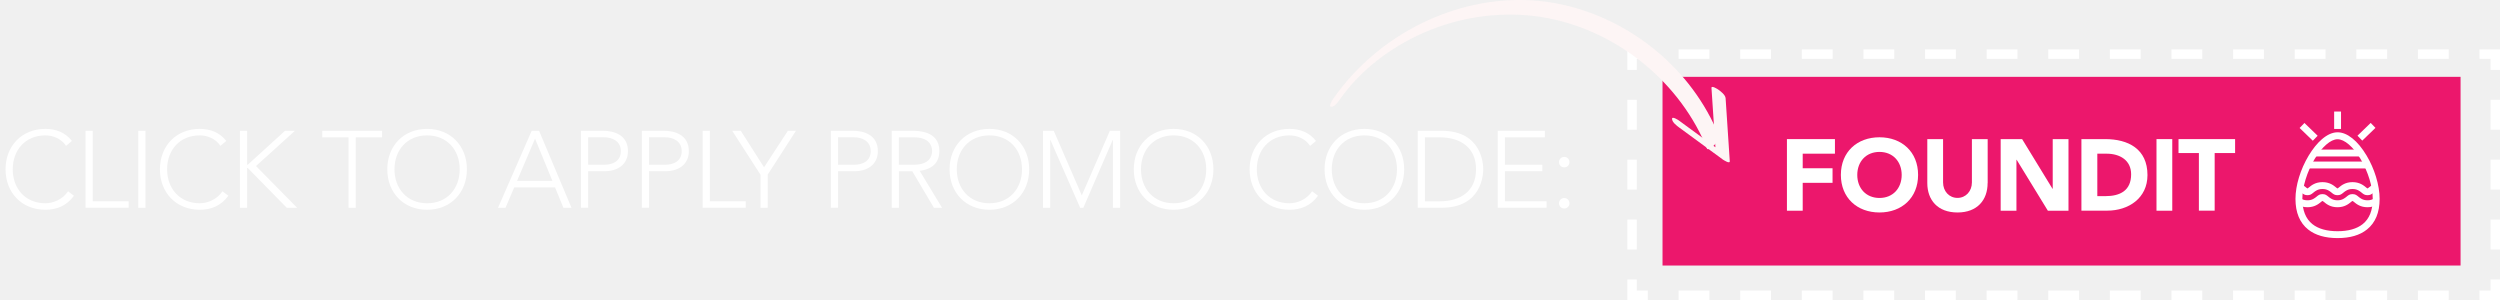
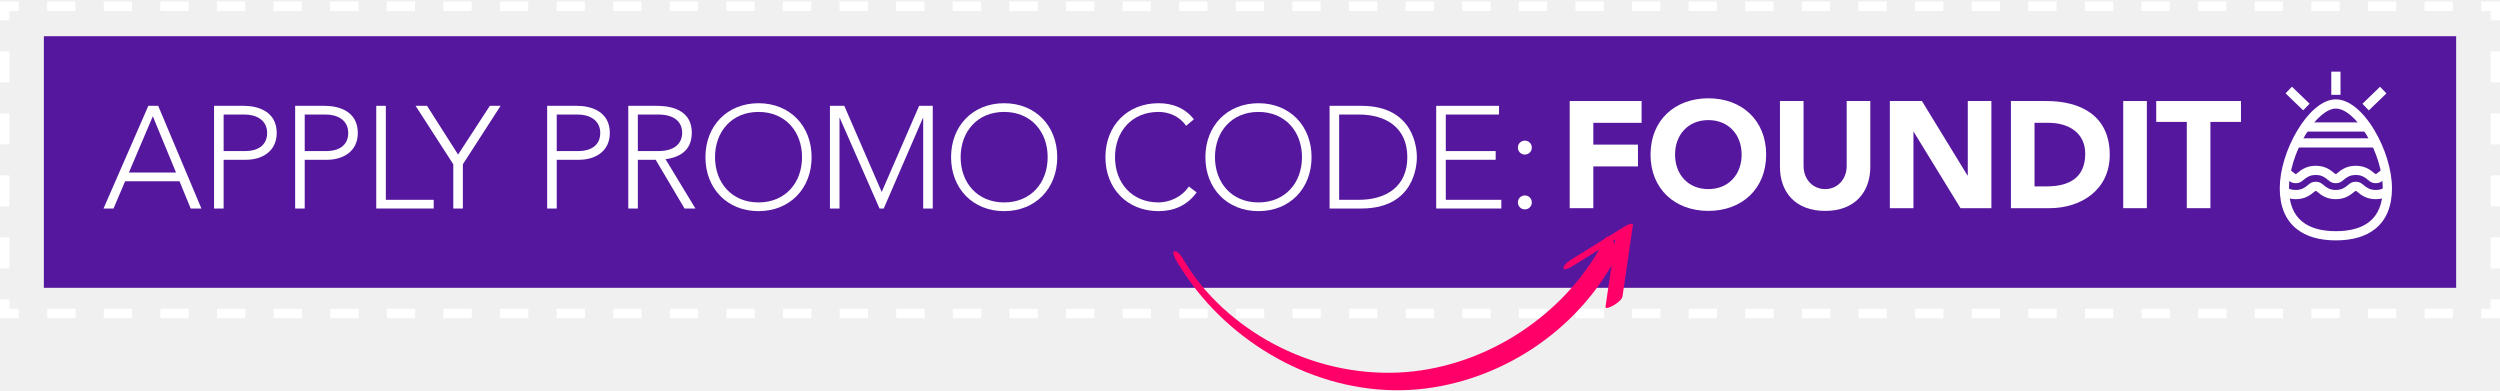
- <svg xmlns="http://www.w3.org/2000/svg" version="1.1" id="Layer_1" x="0px" y="0px" width="396.28px" height="47.55px" viewBox="0 0 396.28 47.55" enable-background="new 0 0 396.28 47.55" xml:space="preserve">
-   <g>
+ <svg xmlns="http://www.w3.org/2000/svg" version="1.1" x="0px" y="0px" width="398.999px" height="62.285px" viewBox="0 0 398.999 62.285" enable-background="new 0 0 398.999 62.285" xml:space="preserve">
+   <g id="Layer_3" display="none">
+     <rect x="-22.333" y="0.898" display="inline" fill="#D395FB" width="510.667" height="73.768" />
+   </g>
+   <g id="Layer_1">
+     <rect x="7" y="5.779" fill="#55179E" width="385" height="40.155" />
    <g>
-       <path fill="#FFFFFF" d="M11.72,31.03c-1.15,1.59-2.74,2.22-4.53,2.22c-3.72,0-6.31-2.69-6.31-6.41c0-3.72,2.59-6.41,6.31-6.41    c1.66,0,3.14,0.55,4.21,1.91l-0.93,0.78c-0.76-1.14-2.05-1.66-3.28-1.66c-3.19,0-5.17,2.34-5.17,5.38c0,3.03,1.98,5.38,5.17,5.38    c1.22,0,2.74-0.59,3.6-1.9L11.72,31.03z" />
-       <path fill="#FFFFFF" d="M13.56,20.73h1.14v11.17h5.69v1.03h-6.83V20.73z" />
-       <path fill="#FFFFFF" d="M21.92,20.73h1.14v12.21h-1.14V20.73z" />
-       <path fill="#FFFFFF" d="M36.2,31.03c-1.16,1.59-2.74,2.22-4.54,2.22c-3.72,0-6.31-2.69-6.31-6.41c0-3.72,2.59-6.41,6.31-6.41    c1.66,0,3.14,0.55,4.21,1.91l-0.93,0.78c-0.76-1.14-2.05-1.66-3.28-1.66c-3.19,0-5.17,2.34-5.17,5.38c0,3.03,1.98,5.38,5.17,5.38    c1.22,0,2.74-0.59,3.6-1.9L36.2,31.03z" />
-       <path fill="#FFFFFF" d="M38.03,20.73h1.14v5.38h0.1l5.91-5.38h1.57l-6.17,5.59l6.52,6.62h-1.64l-6.19-6.31h-0.1v6.31h-1.14V20.73z    " />
-       <path fill="#FFFFFF" d="M55.25,21.77h-4.17v-1.04h9.48v1.04h-4.17v11.17h-1.14V21.77z" />
-       <path fill="#FFFFFF" d="M67.7,20.43c3.72,0,6.31,2.69,6.31,6.41c0,3.72-2.59,6.41-6.31,6.41c-3.72,0-6.31-2.69-6.31-6.41    C61.39,23.11,63.98,20.43,67.7,20.43z M67.7,32.22c3.19,0,5.17-2.34,5.17-5.38c0-3.04-1.98-5.38-5.17-5.38s-5.17,2.34-5.17,5.38    C62.53,29.87,64.51,32.22,67.7,32.22z" />
-       <path fill="#FFFFFF" d="M84.28,20.73h1.17l5.14,12.21h-1.28l-1.33-3.24h-6.47l-1.38,3.24h-1.19L84.28,20.73z M84.81,21.98    l-2.85,6.69h5.6L84.81,21.98z" />
-       <path fill="#FFFFFF" d="M92.09,20.73h3.52c1.72,0,3.93,0.67,3.93,3.22c0,2.21-1.76,3.19-3.67,3.19h-2.64v5.79h-1.14V20.73z     M93.23,26.11h2.59c1.29,0,2.59-0.55,2.59-2.16c0-1.57-1.35-2.19-2.66-2.19h-2.52V26.11z" />
-       <path fill="#FFFFFF" d="M101.74,20.73h3.52c1.72,0,3.93,0.67,3.93,3.22c0,2.21-1.76,3.19-3.67,3.19h-2.64v5.79h-1.14V20.73z     M102.88,26.11h2.59c1.29,0,2.59-0.55,2.59-2.16c0-1.57-1.35-2.19-2.66-2.19h-2.52V26.11z" />
-       <path fill="#FFFFFF" d="M111.38,20.73h1.14v11.17h5.69v1.03h-6.83V20.73z" />
-       <path fill="#FFFFFF" d="M120.54,27.68l-4.48-6.95h1.36l3.69,5.79l3.78-5.79h1.28l-4.48,6.95v5.26h-1.14V27.68z" />
-       <path fill="#FFFFFF" d="M131.7,20.73h3.52c1.72,0,3.93,0.67,3.93,3.22c0,2.21-1.76,3.19-3.67,3.19h-2.64v5.79h-1.14V20.73z     M132.84,26.11h2.59c1.29,0,2.59-0.55,2.59-2.16c0-1.57-1.35-2.19-2.66-2.19h-2.52V26.11z" />
-       <path fill="#FFFFFF" d="M141.34,20.73h3.21c0.97,0,4.35,0,4.35,3.21c0,2.33-1.78,2.97-3.12,3.14l3.55,5.86h-1.29l-3.43-5.79h-2.12    v5.79h-1.14V20.73z M142.48,26.11h2.41c2.4,0,2.86-1.33,2.86-2.17c0-0.84-0.47-2.17-2.86-2.17h-2.41V26.11z" />
-       <path fill="#FFFFFF" d="M156.83,20.43c3.72,0,6.31,2.69,6.31,6.41c0,3.72-2.59,6.41-6.31,6.41c-3.72,0-6.31-2.69-6.31-6.41    C150.52,23.11,153.11,20.43,156.83,20.43z M156.83,32.22c3.19,0,5.17-2.34,5.17-5.38c0-3.04-1.98-5.38-5.17-5.38    s-5.17,2.34-5.17,5.38C151.66,29.87,153.64,32.22,156.83,32.22z" />
-       <path fill="#FFFFFF" d="M165.32,20.73h1.71l4.45,10.24l4.45-10.24h1.62v12.21h-1.14V22.18h-0.03l-4.66,10.76h-0.5l-4.72-10.76    h-0.03v10.76h-1.14V20.73z" />
-       <path fill="#FFFFFF" d="M186.03,20.43c3.72,0,6.31,2.69,6.31,6.41c0,3.72-2.59,6.41-6.31,6.41c-3.72,0-6.31-2.69-6.31-6.41    C179.72,23.11,182.31,20.43,186.03,20.43z M186.03,32.22c3.19,0,5.17-2.34,5.17-5.38c0-3.04-1.98-5.38-5.17-5.38    s-5.17,2.34-5.17,5.38C180.86,29.87,182.84,32.22,186.03,32.22z" />
-       <path fill="#FFFFFF" d="M208.92,31.03c-1.15,1.59-2.74,2.22-4.53,2.22c-3.72,0-6.31-2.69-6.31-6.41c0-3.72,2.59-6.41,6.31-6.41    c1.66,0,3.14,0.55,4.21,1.91l-0.93,0.78c-0.76-1.14-2.05-1.66-3.28-1.66c-3.19,0-5.17,2.34-5.17,5.38c0,3.03,1.98,5.38,5.17,5.38    c1.22,0,2.74-0.59,3.6-1.9L208.92,31.03z" />
-       <path fill="#FFFFFF" d="M216.27,20.43c3.72,0,6.31,2.69,6.31,6.41c0,3.72-2.59,6.41-6.31,6.41s-6.31-2.69-6.31-6.41    C209.96,23.11,212.55,20.43,216.27,20.43z M216.27,32.22c3.19,0,5.17-2.34,5.17-5.38c0-3.04-1.98-5.38-5.17-5.38    s-5.17,2.34-5.17,5.38C211.1,29.87,213.08,32.22,216.27,32.22z" />
-       <path fill="#FFFFFF" d="M224.73,20.73h3.78c6.34,0,6.6,5.21,6.6,6.1s-0.26,6.1-6.6,6.1h-3.78V20.73z M225.87,31.91h2.34    c3.24,0,5.76-1.57,5.76-5.07c0-3.5-2.52-5.07-5.76-5.07h-2.34V31.91z" />
-       <path fill="#FFFFFF" d="M237.41,20.73h7.47v1.04h-6.33v4.34h5.93v1.03h-5.93v4.76h6.6v1.03h-7.74V20.73z" />
-       <path fill="#FFFFFF" d="M247.95,24.87c0.46,0,0.83,0.36,0.83,0.83c0,0.47-0.36,0.83-0.83,0.83c-0.47,0-0.83-0.36-0.83-0.83    C247.12,25.24,247.48,24.87,247.95,24.87z M247.95,31.39c0.46,0,0.83,0.36,0.83,0.83c0,0.47-0.36,0.83-0.83,0.83    c-0.47,0-0.83-0.36-0.83-0.83C247.12,31.75,247.48,31.39,247.95,31.39z" />
-     </g>
-     <rect x="263.53" y="12.18" fill="#EC176C" width="126.5" height="29.91" />
-     <g>
-       <path fill="#FFFFFF" d="M283.25,22.05h7.61v2.31h-5.11v2.31h4.73v2.31h-4.73v4.42h-2.5V22.05z" />
-       <path fill="#FFFFFF" d="M297.92,21.76c3.54,0,6.12,2.32,6.12,5.96s-2.58,5.96-6.12,5.96s-6.12-2.32-6.12-5.96    S294.38,21.76,297.92,21.76z M297.92,31.38c2.13,0,3.52-1.54,3.52-3.65c0-2.11-1.39-3.65-3.52-3.65s-3.52,1.54-3.52,3.65    C294.4,29.84,295.79,31.38,297.92,31.38z" />
-       <path fill="#FFFFFF" d="M315.06,29.02c0,2.68-1.63,4.66-4.77,4.66c-3.16,0-4.79-1.99-4.79-4.66v-6.97h2.5v6.87    c0,1.39,0.96,2.45,2.29,2.45c1.31,0,2.28-1.06,2.28-2.45v-6.87h2.5V29.02z" />
-       <path fill="#FFFFFF" d="M317.13,22.05h3.4l4.82,7.88h0.03v-7.88h2.5V33.4h-3.27l-4.95-8.08h-0.03v8.08h-2.5V22.05z" />
-       <path fill="#FFFFFF" d="M329.94,22.05h3.75c3.65,0,6.71,1.55,6.71,5.7c0,3.67-3,5.64-6.38,5.64h-4.09V22.05z M332.44,31.09h1.3    c2.32,0,4.07-0.88,4.07-3.46c0-2.23-1.78-3.27-3.89-3.27h-1.47V31.09z" />
-       <path fill="#FFFFFF" d="M341.83,22.05h2.5V33.4h-2.5V22.05z" />
-       <path fill="#FFFFFF" d="M348.56,24.26h-3.24v-2.21h8.97v2.21h-3.24v9.13h-2.5V24.26z" />
+       <path fill="#FFFFFF" d="M250.524,16.123h11.474v3.479h-7.705v3.478h7.125v3.479h-7.125v6.667h-3.769V16.123z" />
+       <path fill="#FFFFFF" d="M272.652,15.688c5.338,0,9.227,3.502,9.227,8.985s-3.889,8.985-9.227,8.985    c-5.339,0-9.228-3.502-9.228-8.985S267.313,15.688,272.652,15.688z M272.652,30.181c3.212,0,5.313-2.319,5.313-5.507    s-2.102-5.507-5.313-5.507c-3.213,0-5.314,2.319-5.314,5.507S269.439,30.181,272.652,30.181z" />
+       <path fill="#FFFFFF" d="M298.499,26.63c0,4.034-2.464,7.029-7.198,7.029c-4.758,0-7.222-2.995-7.222-7.029V16.123h3.768v10.362    c0,2.102,1.45,3.696,3.454,3.696c1.981,0,3.431-1.594,3.431-3.696V16.123h3.768V26.63z" />
+       <path fill="#FFFFFF" d="M301.617,16.123h5.121l7.271,11.884h0.048V16.123h3.769v17.102h-4.928l-7.464-12.174h-0.049v12.174h-3.768    V16.123z" />
+       <path fill="#FFFFFF" d="M320.942,16.123h5.652c5.507,0,10.12,2.343,10.12,8.599c0,5.531-4.517,8.502-9.613,8.502h-6.159V16.123z     M324.71,29.746h1.957c3.502,0,6.135-1.329,6.135-5.218c0-3.357-2.681-4.927-5.869-4.927h-2.223V29.746z" />
+       <path fill="#FFFFFF" d="M338.867,16.123h3.769v17.102h-3.769V16.123z" />
+       <path fill="#FFFFFF" d="M349.012,19.456h-4.879v-3.333h13.526v3.333h-4.879v13.768h-3.769V19.456z" />
    </g>
    <g>
      <g>
-         <polyline fill="none" stroke="#FFFFFF" stroke-width="1.5" stroke-miterlimit="10" points="395.53,44.3 395.53,46.8 393.03,46.8         " />
-         <line fill="none" stroke="#FFFFFF" stroke-width="1.5" stroke-miterlimit="10" stroke-dasharray="4.883,4.883" x1="388.15" y1="46.8" x2="263.64" y2="46.8" />
-         <polyline fill="none" stroke="#FFFFFF" stroke-width="1.5" stroke-miterlimit="10" points="261.2,46.8 258.7,46.8 258.7,44.3         " />
-         <line fill="none" stroke="#FFFFFF" stroke-width="1.5" stroke-miterlimit="10" stroke-dasharray="4.746,4.746" x1="258.7" y1="39.55" x2="258.7" y2="13.45" />
-         <polyline fill="none" stroke="#FFFFFF" stroke-width="1.5" stroke-miterlimit="10" points="258.7,11.08 258.7,8.58 261.2,8.58         " />
-         <line fill="none" stroke="#FFFFFF" stroke-width="1.5" stroke-miterlimit="10" stroke-dasharray="4.883,4.883" x1="266.08" y1="8.58" x2="390.59" y2="8.58" />
-         <polyline fill="none" stroke="#FFFFFF" stroke-width="1.5" stroke-miterlimit="10" points="393.03,8.58 395.53,8.58      395.53,11.08    " />
-         <line fill="none" stroke="#FFFFFF" stroke-width="1.5" stroke-miterlimit="10" stroke-dasharray="4.746,4.746" x1="395.53" y1="15.82" x2="395.53" y2="41.93" />
+         <polyline fill="none" stroke="#FFFFFF" stroke-width="1.5" stroke-miterlimit="10" points="398.249,47.783 398.249,50.033      395.999,50.033    " />
+         <line fill="none" stroke="#FFFFFF" stroke-width="1.5" stroke-miterlimit="10" stroke-dasharray="4.517,4.517" x1="391.481" y1="50.033" x2="5.259" y2="50.033" />
+         <polyline fill="none" stroke="#FFFFFF" stroke-width="1.5" stroke-miterlimit="10" points="3,50.033 0.75,50.033 0.75,47.783         " />
+         <line fill="none" stroke="#FFFFFF" stroke-width="1.5" stroke-miterlimit="10" stroke-dasharray="4.948,4.948" x1="0.75" y1="42.835" x2="0.75" y2="5.724" />
+         <polyline fill="none" stroke="#FFFFFF" stroke-width="1.5" stroke-miterlimit="10" points="0.75,3.25 0.75,1 3,1    " />
+         <line fill="none" stroke="#FFFFFF" stroke-width="1.5" stroke-miterlimit="10" stroke-dasharray="4.517,4.517" x1="7.517" y1="1" x2="393.74" y2="1" />
+         <polyline fill="none" stroke="#FFFFFF" stroke-width="1.5" stroke-miterlimit="10" points="395.999,1 398.249,1 398.249,3.25         " />
+         <line fill="none" stroke="#FFFFFF" stroke-width="1.5" stroke-miterlimit="10" stroke-dasharray="4.948,4.948" x1="398.249" y1="8.198" x2="398.249" y2="45.309" />
      </g>
    </g>
    <g id="XMLID_2570_">
-       <path fill="#FFFFFF" d="M370.53,37.74c-1.96,0-3.53-0.46-4.66-1.36c-1.33-1.06-2.01-2.69-2.01-4.85c0-2.12,0.78-4.69,2.1-6.88    c0.64-1.06,1.36-1.95,2.09-2.58c0.85-0.73,1.68-1.1,2.49-1.1c1.52,0,3.2,1.34,4.59,3.68c0.62,1.03,1.13,2.19,1.49,3.36    c0.38,1.23,0.58,2.45,0.58,3.52c0,2.16-0.68,3.79-2.01,4.85C374.06,37.29,372.49,37.74,370.53,37.74z M370.53,22.07    c-1.08,0-2.47,1.21-3.64,3.15c-1.2,2-1.94,4.42-1.94,6.32c0,1.81,0.54,3.15,1.6,3.99c0.93,0.74,2.27,1.12,3.98,1.12    c1.71,0,3.05-0.38,3.98-1.12c1.06-0.84,1.6-2.19,1.6-3.99c0-1.91-0.74-4.33-1.92-6.32c-0.57-0.96-1.22-1.76-1.86-2.31    C371.69,22.36,371.07,22.07,370.53,22.07z" />
-       <path fill="#FFFFFF" d="M375.28,30.94c-0.45,0-0.65-0.17-0.93-0.4c-0.32-0.26-0.71-0.58-1.45-0.58c-0.74,0-1.13,0.32-1.45,0.58    c-0.28,0.23-0.48,0.4-0.93,0.4c-0.45,0-0.65-0.17-0.93-0.4c-0.32-0.26-0.71-0.58-1.45-0.58s-1.13,0.32-1.45,0.58    c-0.28,0.23-0.48,0.4-0.93,0.4c-0.45,0-0.65-0.17-0.93-0.4c-0.14-0.12-0.3-0.25-0.5-0.35l0.52-0.96c0.29,0.16,0.51,0.34,0.67,0.47    c0.07,0.06,0.15,0.13,0.19,0.15c0.01,0,0.02,0,0.05,0s0.04,0,0.05,0c0.03-0.02,0.11-0.09,0.19-0.15c0.38-0.31,1.01-0.83,2.14-0.83    s1.76,0.52,2.14,0.83c0.07,0.06,0.15,0.13,0.19,0.15c0.01,0,0.02,0,0.05,0s0.04,0,0.05,0c0.03-0.02,0.11-0.09,0.19-0.15    c0.38-0.31,1.01-0.83,2.14-0.83s1.76,0.52,2.14,0.83c0.07,0.06,0.15,0.13,0.19,0.15c0.01,0,0.02,0,0.05,0s0.04,0,0.05,0    c0.03-0.02,0.12-0.09,0.19-0.15c0.17-0.14,0.4-0.33,0.7-0.49l0.51,0.97c-0.21,0.11-0.37,0.24-0.52,0.36    C375.93,30.78,375.73,30.94,375.28,30.94z" />
-       <path fill="#FFFFFF" d="M375.28,32.85c-1.13,0-1.76-0.52-2.14-0.83c-0.07-0.06-0.15-0.13-0.19-0.15c-0.01,0-0.02,0-0.05,0    c-0.03,0-0.04,0-0.05,0c-0.03,0.02-0.11,0.09-0.19,0.15c-0.38,0.31-1.01,0.83-2.14,0.83c-1.13,0-1.76-0.52-2.14-0.83    c-0.07-0.06-0.15-0.13-0.19-0.15c-0.01,0-0.02,0-0.05,0s-0.04,0-0.05,0c-0.03,0.02-0.12,0.09-0.19,0.15    c-0.38,0.31-1.01,0.83-2.14,0.83c-0.61,0-1.15-0.15-1.64-0.46l0.58-0.93c0.32,0.2,0.66,0.29,1.06,0.29c0.74,0,1.13-0.32,1.45-0.58    c0.28-0.23,0.48-0.4,0.93-0.4s0.65,0.17,0.93,0.4c0.32,0.26,0.71,0.58,1.45,0.58c0.74,0,1.13-0.32,1.45-0.58    c0.28-0.23,0.48-0.4,0.93-0.4c0.45,0,0.65,0.17,0.93,0.4c0.32,0.26,0.71,0.58,1.45,0.58c0.41,0,0.75-0.1,1.08-0.3l0.59,0.92    C376.44,32.69,375.89,32.85,375.28,32.85z" />
-       <rect x="365.77" y="25.61" fill="#FFFFFF" width="9.53" height="1.09" />
-       <rect x="366.86" y="23.71" fill="#FFFFFF" width="7.36" height="1.09" />
-       <rect x="369.99" y="17.68" fill="#FFFFFF" width="1.09" height="2.76" />
-       <rect x="364.51" y="20.34" transform="matrix(0.7192 0.6948 -0.6948 0.7192 117.2579 -248.3947)" fill="#FFFFFF" width="2.91" height="1.1" />
-       <rect x="374.57" y="19.43" transform="matrix(0.6945 0.7195 -0.7195 0.6945 129.6236 -263.5115)" fill="#FFFFFF" width="1.09" height="2.91" />
+       <path fill="#FFFFFF" d="M372.804,38.365c-2.633,0-4.738-0.612-6.258-1.822c-1.789-1.424-2.697-3.613-2.697-6.506    c0-2.843,1.053-6.295,2.814-9.233c0.854-1.422,1.822-2.622,2.801-3.466c1.137-0.982,2.26-1.479,3.34-1.479    c2.043,0,4.289,1.803,6.164,4.946c0.826,1.385,1.52,2.946,2.006,4.512c0.514,1.652,0.783,3.284,0.783,4.721    c0,2.894-0.906,5.083-2.695,6.506C377.542,37.753,375.437,38.365,372.804,38.365z M372.804,17.327    c-1.447,0-3.316,1.622-4.881,4.231c-1.607,2.681-2.605,5.929-2.605,8.479c0,2.424,0.723,4.227,2.145,5.358    c1.252,0.996,3.049,1.502,5.342,1.502c2.291,0,4.09-0.506,5.344-1.502c1.422-1.131,2.141-2.934,2.141-5.358    c0-2.56-0.988-5.81-2.58-8.479c-0.77-1.292-1.635-2.365-2.498-3.107C374.356,17.715,373.524,17.327,372.804,17.327z" />
+       <path fill="#FFFFFF" d="M379.173,29.24c-0.604,0-0.875-0.225-1.252-0.534c-0.424-0.348-0.947-0.78-1.941-0.78    c-0.99,0-1.518,0.433-1.941,0.78c-0.377,0.309-0.648,0.534-1.252,0.534c-0.605,0-0.877-0.225-1.254-0.534    c-0.424-0.348-0.949-0.78-1.941-0.78s-1.52,0.433-1.941,0.78c-0.375,0.309-0.646,0.534-1.252,0.534s-0.877-0.225-1.254-0.534    c-0.189-0.155-0.4-0.331-0.666-0.474l0.699-1.291c0.389,0.21,0.686,0.452,0.9,0.629c0.098,0.08,0.205,0.17,0.252,0.196    c0.01,0.002,0.031,0.003,0.068,0.003c0.035,0,0.059-0.001,0.07-0.003c0.045-0.026,0.152-0.116,0.25-0.196    c0.506-0.417,1.354-1.113,2.873-1.113s2.367,0.696,2.873,1.113c0.098,0.08,0.207,0.17,0.252,0.196    c0.01,0.002,0.033,0.003,0.07,0.003s0.061-0.001,0.068-0.003c0.045-0.026,0.154-0.116,0.252-0.196    c0.508-0.417,1.355-1.113,2.873-1.113s2.367,0.696,2.873,1.113c0.1,0.08,0.207,0.17,0.252,0.196    c0.01,0.002,0.031,0.003,0.068,0.003c0.039,0,0.061-0.001,0.07-0.003c0.045-0.026,0.154-0.116,0.252-0.196    c0.227-0.185,0.531-0.437,0.943-0.654l0.684,1.301c-0.277,0.146-0.5,0.327-0.693,0.489    C380.052,29.016,379.778,29.24,379.173,29.24z" />
+       <path fill="#FFFFFF" d="M379.173,31.791c-1.518,0-2.365-0.698-2.871-1.113c-0.098-0.08-0.207-0.171-0.252-0.197    c-0.01-0.001-0.033-0.003-0.07-0.003s-0.059,0.001-0.07,0.003c-0.045,0.026-0.152,0.117-0.25,0.195    c-0.506,0.417-1.355,1.114-2.873,1.114c-1.52,0-2.367-0.698-2.873-1.114c-0.098-0.079-0.207-0.169-0.252-0.195    c-0.012-0.001-0.031-0.003-0.07-0.003c-0.037,0-0.059,0.001-0.068,0.003c-0.047,0.026-0.154,0.117-0.252,0.195    c-0.506,0.417-1.355,1.114-2.873,1.114c-0.818,0-1.539-0.202-2.203-0.617l0.779-1.245c0.428,0.268,0.881,0.393,1.424,0.393    c0.99,0,1.518-0.433,1.939-0.78c0.377-0.31,0.65-0.534,1.254-0.534c0.605,0,0.877,0.224,1.254,0.534    c0.424,0.348,0.947,0.78,1.941,0.78c0.992,0,1.518-0.433,1.939-0.78c0.379-0.31,0.65-0.534,1.254-0.534    c0.605,0,0.879,0.224,1.252,0.534c0.424,0.348,0.951,0.78,1.941,0.78c0.551,0,1.012-0.13,1.445-0.407l0.791,1.239    C380.735,31.582,380.005,31.791,379.173,31.791z" />
+       <rect x="366.419" y="22.075" fill="#FFFFFF" width="12.787" height="1.468" />
+       <rect x="367.878" y="19.533" fill="#FFFFFF" width="9.877" height="1.468" />
+       <rect x="372.073" y="11.435" fill="#FFFFFF" width="1.471" height="3.7" />
+       <rect x="364.72" y="15" transform="matrix(0.7194 0.6946 -0.6946 0.7194 113.8329 -250.2891)" fill="#FFFFFF" width="3.91" height="1.471" />
+       <polygon fill="#FFFFFF" points="378.06,17.622 377.042,16.565 379.851,13.849 380.874,14.906   " />
    </g>
    <g>
-       <path fill="#FDF5F5" d="M272.48,21.54C268.18,10.94,258.47,3,247.31,0.66c-11.93-2.49-24.58,2.25-32.79,11.05    c-1.2,1.28-2.29,2.65-3.29,4.09c-0.08,0.12-0.7,1.15-0.19,1.13c0.55-0.02,1.07-0.78,1.35-1.18c3.24-4.62,8.05-8.28,13.32-10.58    c5.49-2.4,11.59-3.34,17.55-2.62c11.31,1.38,21.68,9.01,26.56,19.27c0.27,0.56,0.52,1.14,0.75,1.72    C270.81,24.13,272.75,22.21,272.48,21.54L272.48,21.54z" />
-       <path fill="#FDF5F5" d="M271.29,13.95c0.22,3.32,0.44,6.64,0.66,9.97c0.37,0.08,0.73,0.17,1.1,0.26c-2.3-1.69-4.6-3.38-6.91-5.07    c-0.09-0.07-1.12-0.75-1.1-0.26c0.02,0.54,0.76,1.09,1.14,1.37c2.3,1.69,4.6,3.38,6.91,5.07c0.09,0.06,1.13,0.75,1.1,0.26    c-0.22-3.32-0.44-6.64-0.66-9.97c-0.04-0.54-0.75-1.08-1.15-1.37C272.3,14.15,271.26,13.47,271.29,13.95L271.29,13.95z" />
+       <g>
+         <path fill="#FF0069" d="M258.288,40.362c-5.881,11.74-17.709,19.965-30.704,21.633c-13.886,1.78-27.943-4.79-36.551-15.606     c-1.254-1.576-2.382-3.243-3.404-4.979c-0.083-0.141-0.698-1.379-0.113-1.311c0.63,0.075,1.159,0.993,1.44,1.467     c3.294,5.587,8.469,10.2,14.295,13.314c6.07,3.244,12.973,4.874,19.854,4.584c13.077-0.557,25.631-8.364,32.152-19.671     c0.358-0.619,0.695-1.258,1.019-1.9C256.604,37.242,258.659,39.62,258.288,40.362L258.288,40.362z" />
+         <path fill="#FF0069" d="M256.241,48.935c0.554-3.784,1.105-7.567,1.658-11.351c0.425-0.064,0.851-0.13,1.28-0.197     c-2.79,1.73-5.578,3.456-8.366,5.184c-0.113,0.072-1.347,0.754-1.277,0.199c0.075-0.616,0.974-1.183,1.434-1.468     c2.79-1.726,5.577-3.455,8.365-5.183c0.106-0.066,1.358-0.752,1.277-0.196c-0.552,3.784-1.104,7.568-1.657,11.353     c-0.09,0.616-0.962,1.174-1.435,1.464C257.414,48.804,256.16,49.493,256.241,48.935L256.241,48.935z" />
+       </g>
+     </g>
+     <g>
+       <path fill="#FFFFFF" d="M23.673,16.89h1.574l6.898,16.389h-1.713l-1.782-4.352h-8.68l-1.852,4.352H16.52L23.673,16.89z     M24.39,18.557l-3.819,8.981h7.523L24.39,18.557z" />
+       <path fill="#FFFFFF" d="M34.163,16.89h4.722c2.315,0,5.278,0.903,5.278,4.329c0,2.963-2.361,4.283-4.931,4.283h-3.542v7.777    h-1.528V16.89z M35.691,24.112h3.472c1.736,0,3.472-0.741,3.472-2.894c0-2.106-1.806-2.939-3.564-2.939h-3.38V24.112z" />
+       <path fill="#FFFFFF" d="M47.106,16.89h4.722c2.315,0,5.278,0.903,5.278,4.329c0,2.963-2.361,4.283-4.931,4.283h-3.542v7.777    h-1.528V16.89z M48.634,24.112h3.472c1.736,0,3.472-0.741,3.472-2.894c0-2.106-1.806-2.939-3.564-2.939h-3.38V24.112z" />
+       <path fill="#FFFFFF" d="M60.05,16.89h1.528v15h7.639v1.389H60.05V16.89z" />
+       <path fill="#FFFFFF" d="M72.345,26.219l-6.018-9.329h1.829l4.954,7.778l5.069-7.778h1.713l-6.019,9.329v7.06h-1.528V26.219z" />
+       <path fill="#FFFFFF" d="M87.327,16.89h4.722c2.315,0,5.278,0.903,5.278,4.329c0,2.963-2.361,4.283-4.931,4.283h-3.542v7.777    h-1.528V16.89z M88.854,24.112h3.472c1.736,0,3.472-0.741,3.472-2.894c0-2.106-1.806-2.939-3.564-2.939h-3.38V24.112z" />
+       <path fill="#FFFFFF" d="M100.27,16.89h4.306c1.296,0,5.833,0,5.833,4.306c0,3.125-2.384,3.981-4.189,4.213l4.769,7.87h-1.736    l-4.606-7.777h-2.847v7.777h-1.528V16.89z M101.798,24.112h3.241c3.218,0,3.843-1.782,3.843-2.917s-0.625-2.917-3.843-2.917    h-3.241V24.112z" />
+       <path fill="#FFFFFF" d="M121.061,16.474c5,0,8.472,3.611,8.472,8.611s-3.472,8.611-8.472,8.611c-5,0-8.472-3.611-8.472-8.611    S116.061,16.474,121.061,16.474z M121.061,32.307c4.283,0,6.944-3.148,6.944-7.222c0-4.074-2.662-7.222-6.944-7.222    c-4.282,0-6.944,3.148-6.944,7.222C114.117,29.159,116.778,32.307,121.061,32.307z" />
+       <path fill="#FFFFFF" d="M132.456,16.89h2.292l5.972,13.75l5.972-13.75h2.176v16.389h-1.528V18.834h-0.046l-6.25,14.444h-0.671    l-6.342-14.444h-0.046v14.444h-1.527V16.89z" />
+       <path fill="#FFFFFF" d="M160.262,16.474c5,0,8.472,3.611,8.472,8.611s-3.472,8.611-8.472,8.611c-5,0-8.472-3.611-8.472-8.611    S155.262,16.474,160.262,16.474z M160.262,32.307c4.283,0,6.944-3.148,6.944-7.222c0-4.074-2.662-7.222-6.944-7.222    c-4.282,0-6.944,3.148-6.944,7.222C153.318,29.159,155.979,32.307,160.262,32.307z" />
+       <path fill="#FFFFFF" d="M190.986,30.709c-1.551,2.129-3.68,2.986-6.088,2.986c-5,0-8.472-3.611-8.472-8.611    s3.472-8.611,8.472-8.611c2.222,0,4.213,0.741,5.648,2.569l-1.25,1.042c-1.019-1.527-2.755-2.222-4.398-2.222    c-4.282,0-6.944,3.148-6.944,7.222c0,4.074,2.662,7.222,6.944,7.222c1.644,0,3.681-0.787,4.838-2.546L190.986,30.709z" />
+       <path fill="#FFFFFF" d="M200.852,16.474c5,0,8.473,3.611,8.473,8.611s-3.473,8.611-8.473,8.611c-4.999,0-8.471-3.611-8.471-8.611    S195.853,16.474,200.852,16.474z M200.852,32.307c4.283,0,6.944-3.148,6.944-7.222c0-4.074-2.661-7.222-6.944-7.222    c-4.282,0-6.943,3.148-6.943,7.222C193.908,29.159,196.57,32.307,200.852,32.307z" />
+       <path fill="#FFFFFF" d="M212.2,16.89h5.069c8.519,0,8.865,6.991,8.865,8.194s-0.347,8.194-8.865,8.194H212.2V16.89z     M213.729,31.89h3.147c4.352,0,7.731-2.106,7.731-6.806c0-4.699-3.38-6.805-7.731-6.805h-3.147V31.89z" />
+       <path fill="#FFFFFF" d="M229.219,16.89h10.023v1.389h-8.495v5.833h7.963v1.389h-7.963v6.389h8.865v1.389h-10.394V16.89z" />
+       <path fill="#FFFFFF" d="M243.366,22.446c0.625,0,1.111,0.486,1.111,1.111s-0.486,1.111-1.111,1.111s-1.111-0.486-1.111-1.111    S242.741,22.446,243.366,22.446z M243.366,31.195c0.625,0,1.111,0.486,1.111,1.111s-0.486,1.111-1.111,1.111    s-1.111-0.486-1.111-1.111S242.741,31.195,243.366,31.195z" />
+     </g>
+   </g>
+   <g id="Layer_4" display="none">
+     <rect x="7" y="5.779" display="inline" fill="#40D31C" width="385" height="40.155" />
+     <g display="inline">
+       <path fill="#FFFFFF" d="M250.524,16.123h11.474v3.479h-7.705v3.478h7.125v3.479h-7.125v6.667h-3.769V16.123z" />
+       <path fill="#FFFFFF" d="M272.652,15.688c5.338,0,9.227,3.502,9.227,8.985s-3.889,8.985-9.227,8.985    c-5.339,0-9.228-3.502-9.228-8.985S267.313,15.688,272.652,15.688z M272.652,30.181c3.212,0,5.313-2.319,5.313-5.507    s-2.102-5.507-5.313-5.507c-3.213,0-5.314,2.319-5.314,5.507S269.439,30.181,272.652,30.181z" />
+       <path fill="#FFFFFF" d="M298.499,26.63c0,4.034-2.464,7.029-7.198,7.029c-4.758,0-7.222-2.995-7.222-7.029V16.123h3.768v10.362    c0,2.102,1.45,3.696,3.454,3.696c1.981,0,3.431-1.594,3.431-3.696V16.123h3.768V26.63z" />
+       <path fill="#FFFFFF" d="M301.617,16.123h5.121l7.271,11.884h0.048V16.123h3.769v17.102h-4.928l-7.464-12.174h-0.049v12.174h-3.768    V16.123z" />
+       <path fill="#FFFFFF" d="M320.942,16.123h5.652c5.507,0,10.12,2.343,10.12,8.599c0,5.531-4.517,8.502-9.613,8.502h-6.159V16.123z     M324.71,29.746h1.957c3.502,0,6.135-1.329,6.135-5.218c0-3.357-2.681-4.927-5.869-4.927h-2.223V29.746z" />
+       <path fill="#FFFFFF" d="M338.867,16.123h3.769v17.102h-3.769V16.123z" />
+       <path fill="#FFFFFF" d="M349.012,19.456h-4.879v-3.333h13.526v3.333h-4.879v13.768h-3.769V19.456z" />
+     </g>
+     <g display="inline" opacity="0.5">
+       <g>
+         <polyline fill="none" stroke="#FFFFFF" stroke-width="1.5" stroke-miterlimit="10" points="398.249,47.783 398.249,50.033      395.999,50.033    " />
+         <line fill="none" stroke="#FFFFFF" stroke-width="1.5" stroke-miterlimit="10" stroke-dasharray="4.517,4.517" x1="391.481" y1="50.033" x2="5.259" y2="50.033" />
+         <polyline fill="none" stroke="#FFFFFF" stroke-width="1.5" stroke-miterlimit="10" points="3,50.033 0.75,50.033 0.75,47.783         " />
+         <line fill="none" stroke="#FFFFFF" stroke-width="1.5" stroke-miterlimit="10" stroke-dasharray="4.948,4.948" x1="0.75" y1="42.835" x2="0.75" y2="5.724" />
+         <polyline fill="none" stroke="#FFFFFF" stroke-width="1.5" stroke-miterlimit="10" points="0.75,3.25 0.75,1 3,1    " />
+         <line fill="none" stroke="#FFFFFF" stroke-width="1.5" stroke-miterlimit="10" stroke-dasharray="4.517,4.517" x1="7.517" y1="1" x2="393.74" y2="1" />
+         <polyline fill="none" stroke="#FFFFFF" stroke-width="1.5" stroke-miterlimit="10" points="395.999,1 398.249,1 398.249,3.25         " />
+         <line fill="none" stroke="#FFFFFF" stroke-width="1.5" stroke-miterlimit="10" stroke-dasharray="4.948,4.948" x1="398.249" y1="8.198" x2="398.249" y2="45.309" />
+       </g>
+     </g>
+     <g display="inline">
+       <path fill="#FFFFFF" d="M22.592,19.116h4.081c2,0,4.561,0.78,4.561,3.741c0,2.561-2.04,3.701-4.261,3.701h-3.061v6.722h-1.32    V19.116z M23.913,25.357h3c1.5,0,3.001-0.64,3.001-2.5c0-1.82-1.561-2.541-3.081-2.541h-2.92V25.357z" />
+       <path fill="#FFFFFF" d="M33.772,19.116h3.721c1.12,0,5.041,0,5.041,3.721c0,2.701-2.061,3.441-3.621,3.641l4.121,6.801h-1.5    l-3.981-6.722h-2.46v6.722h-1.32V19.116z M35.092,25.357h2.801c2.78,0,3.32-1.54,3.32-2.521c0-0.98-0.54-2.521-3.32-2.521h-2.801    V25.357z" />
+       <path fill="#FFFFFF" d="M51.733,18.756c4.321,0,7.322,3.121,7.322,7.441s-3.001,7.441-7.322,7.441s-7.322-3.121-7.322-7.441    S47.413,18.756,51.733,18.756z M51.733,32.438c3.701,0,6.001-2.72,6.001-6.241c0-3.521-2.301-6.241-6.001-6.241    s-6.001,2.721-6.001,6.241C45.732,29.718,48.033,32.438,51.733,32.438z" />
+       <path fill="#FFFFFF" d="M61.572,19.116h1.98l5.161,11.883l5.161-11.883h1.88v14.163h-1.32V20.796h-0.04l-5.401,12.482h-0.58    l-5.481-12.482h-0.04v12.482h-1.32V19.116z" />
+       <path fill="#FFFFFF" d="M85.593,18.756c4.321,0,7.322,3.121,7.322,7.441s-3.001,7.441-7.322,7.441s-7.322-3.121-7.322-7.441    S81.272,18.756,85.593,18.756z M85.593,32.438c3.701,0,6.001-2.72,6.001-6.241c0-3.521-2.301-6.241-6.001-6.241    s-6.001,2.721-6.001,6.241C79.592,29.718,81.893,32.438,85.593,32.438z" />
+       <path fill="#FFFFFF" d="M112.134,31.058c-1.34,1.841-3.181,2.581-5.261,2.581c-4.321,0-7.322-3.121-7.322-7.441    s3.001-7.441,7.322-7.441c1.92,0,3.641,0.64,4.881,2.22l-1.08,0.9c-0.88-1.32-2.38-1.92-3.801-1.92    c-3.701,0-6.001,2.721-6.001,6.241c0,3.521,2.301,6.241,6.001,6.241c1.42,0,3.181-0.68,4.181-2.2L112.134,31.058z" />
+       <path fill="#FFFFFF" d="M120.653,18.756c4.321,0,7.322,3.121,7.322,7.441s-3.001,7.441-7.322,7.441s-7.322-3.121-7.322-7.441    S116.332,18.756,120.653,18.756z M120.653,32.438c3.701,0,6.001-2.72,6.001-6.241c0-3.521-2.301-6.241-6.001-6.241    s-6.001,2.721-6.001,6.241C114.651,29.718,116.952,32.438,120.653,32.438z" />
+       <path fill="#FFFFFF" d="M130.451,19.116h4.381c7.362,0,7.662,6.042,7.662,7.082s-0.3,7.082-7.662,7.082h-4.381V19.116z     M131.771,32.079h2.721c3.761,0,6.681-1.82,6.681-5.881s-2.92-5.881-6.681-5.881h-2.721V32.079z" />
+       <path fill="#FFFFFF" d="M145.151,19.116h8.662v1.2h-7.341v5.041h6.881v1.2h-6.881v5.521h7.662v1.2h-8.982V19.116z" />
+       <path fill="#FFFFFF" d="M165.952,19.116h1.36l5.961,14.163h-1.48l-1.541-3.761h-7.501l-1.6,3.761h-1.38L165.952,19.116z     M166.572,20.556l-3.301,7.762h6.501L166.572,20.556z" />
+       <path fill="#FFFFFF" d="M175.011,19.116h4.081c2,0,4.561,0.78,4.561,3.741c0,2.561-2.04,3.701-4.261,3.701h-3.061v6.722h-1.32    V19.116z M176.331,25.357h3c1.5,0,3.001-0.64,3.001-2.5c0-1.82-1.561-2.541-3.081-2.541h-2.92V25.357z" />
+       <path fill="#FFFFFF" d="M186.191,19.116h4.081c2,0,4.561,0.78,4.561,3.741c0,2.561-2.04,3.701-4.261,3.701h-3.061v6.722h-1.32    V19.116z M187.511,25.357h3c1.5,0,3.001-0.64,3.001-2.5c0-1.82-1.561-2.541-3.081-2.541h-2.92V25.357z" />
+       <path fill="#FFFFFF" d="M197.371,19.116h1.32v12.963h6.601v1.2h-7.921V19.116z" />
+       <path fill="#FFFFFF" d="M207.07,19.116h1.32v14.163h-1.32V19.116z" />
+       <path fill="#FFFFFF" d="M211.97,19.116h8.662v1.2h-7.342v5.041h6.882v1.2h-6.882v5.521h7.662v1.2h-8.982V19.116z" />
+       <path fill="#FFFFFF" d="M223.35,19.116h4.381c7.362,0,7.662,6.042,7.662,7.082s-0.3,7.082-7.662,7.082h-4.381V19.116z     M224.67,32.079h2.721c3.761,0,6.682-1.82,6.682-5.881s-2.921-5.881-6.682-5.881h-2.721V32.079z" />
+       <path fill="#FFFFFF" d="M239.119,22.446c0.625,0,1.11,0.486,1.11,1.111s-0.485,1.111-1.11,1.111s-1.111-0.486-1.111-1.111    S238.494,22.446,239.119,22.446z M239.119,31.195c0.625,0,1.11,0.486,1.11,1.111s-0.485,1.111-1.11,1.111    s-1.111-0.486-1.111-1.111S238.494,31.195,239.119,31.195z" />
+     </g>
+     <g display="inline">
+       <polygon fill="#FFFFFF" points="378.812,18.653 371.224,28.038 365.77,23.574 363.663,26.147 369.133,30.625 371.706,32.731     373.798,30.144 381.397,20.744   " />
    </g>
  </g>
</svg>
